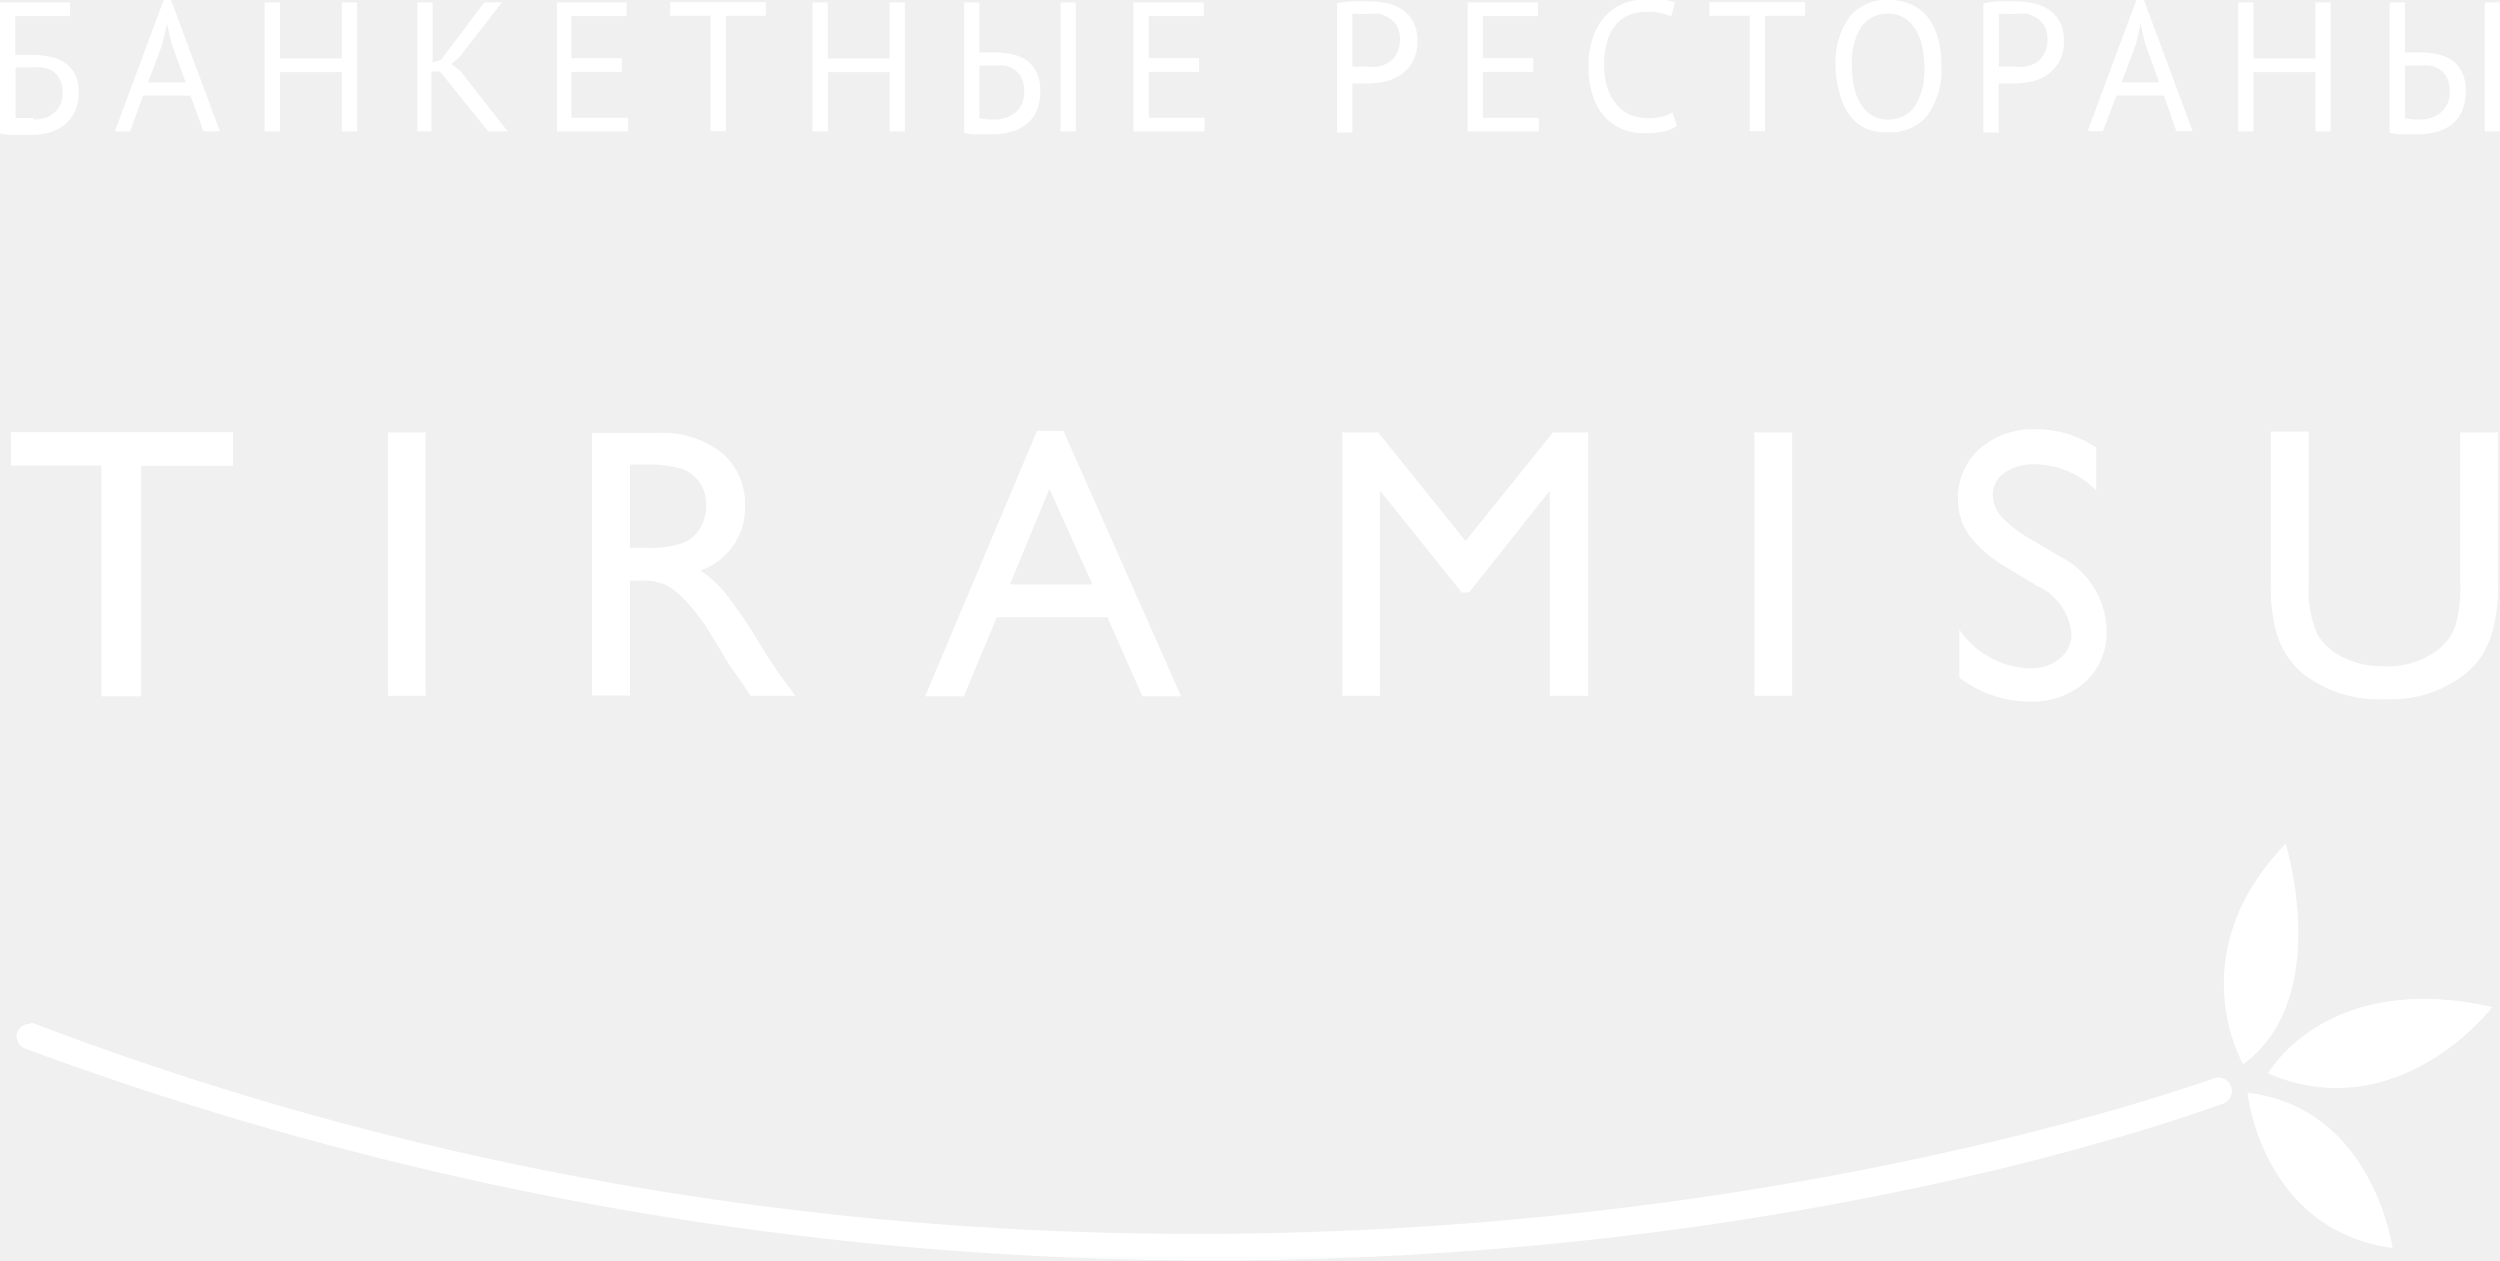
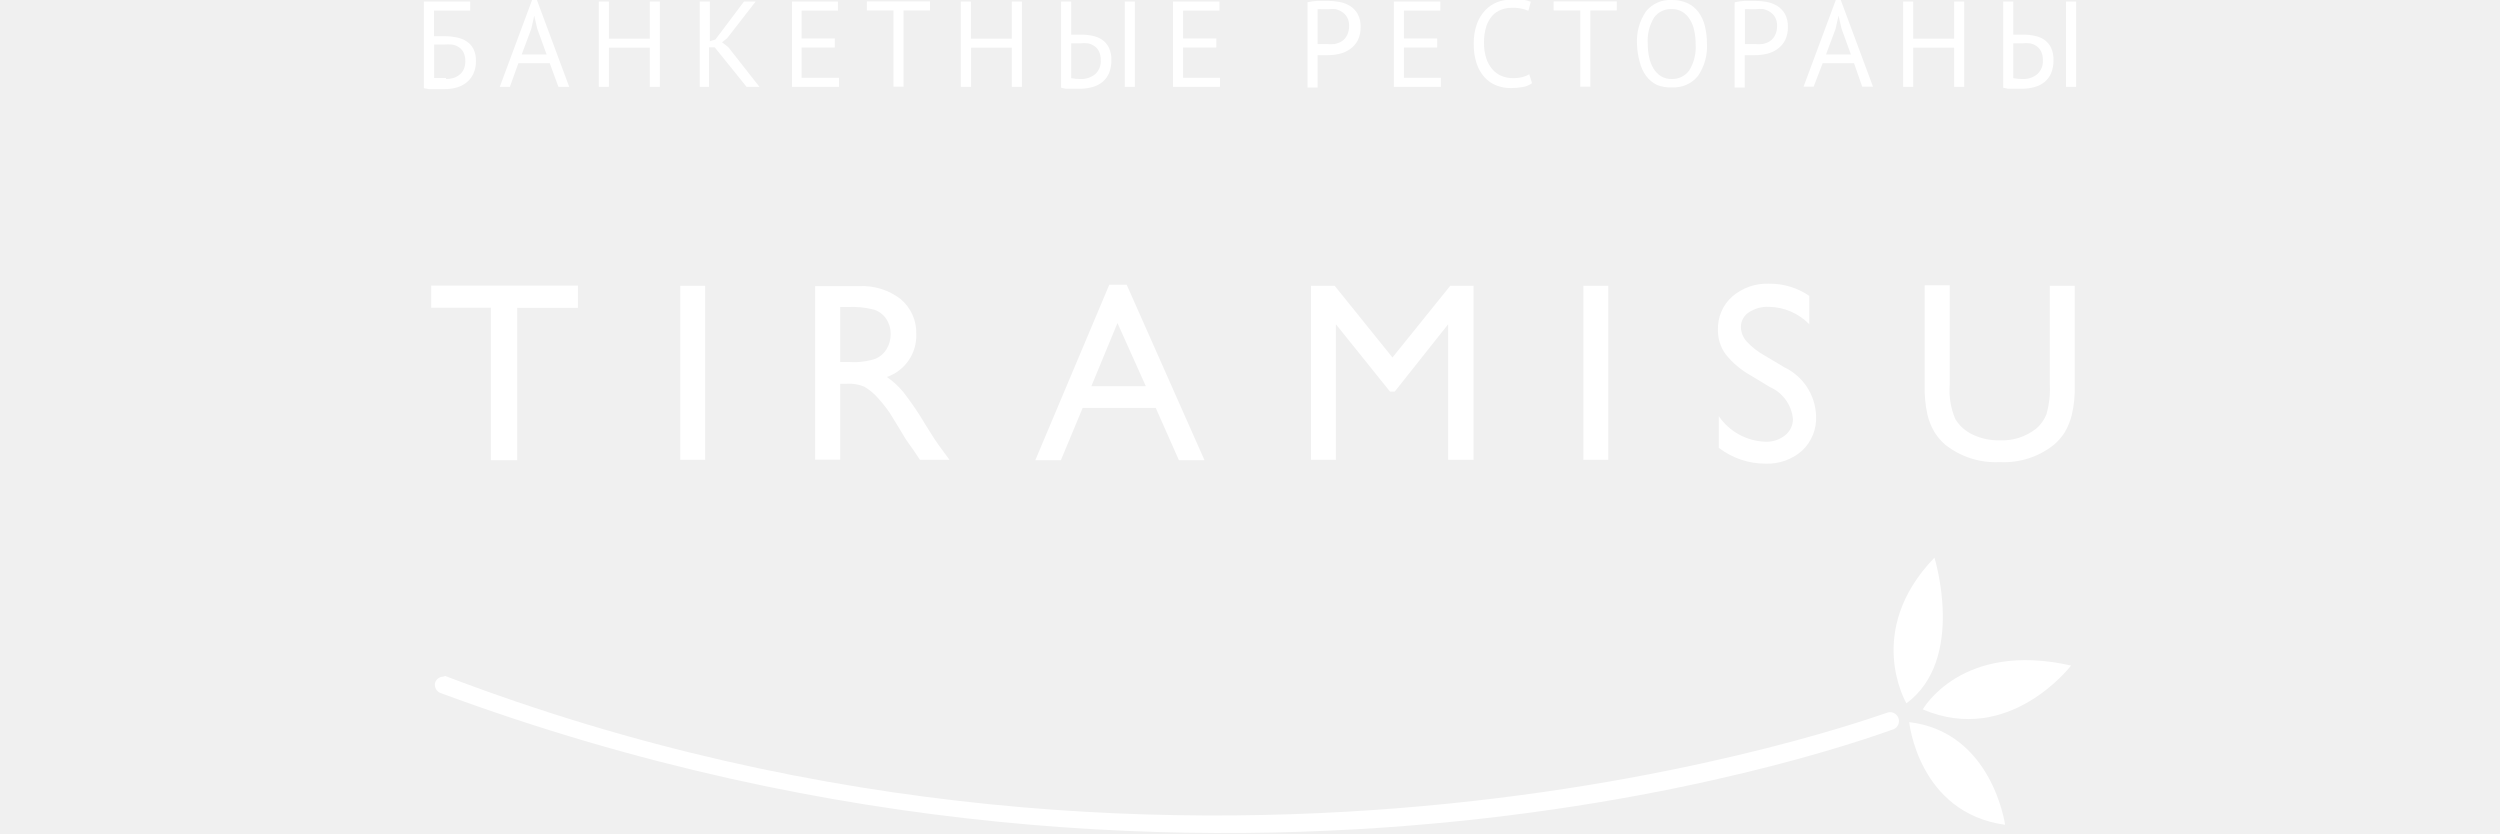
- <svg xmlns="http://www.w3.org/2000/svg" height="70px" id="Layer_1" data-name="Layer 1" viewBox="0 0 94.93 47.88">
+ <svg xmlns="http://www.w3.org/2000/svg" width="210" height="70px" id="Layer_1" data-name="Layer 1" viewBox="0 0 94.93 47.88">
  <defs>
    <style>
      .cls-1 {
        fill: #ffffff;
      }

      .cls-2 {
        fill: #ffffff;
      }
    </style>
  </defs>
  <g>
    <g>
      <g>
        <path class="cls-1" d="M188.49,167.61s0.53,5.21,5.51,5.9C194,173.51,193.27,168.18,188.49,167.61Z" transform="translate(-103.15 -126.12)" />
        <path class="cls-1" d="M188.33,166.53s-2.46-4.15,1.61-8.37C189.94,158.16,191.76,164,188.33,166.53Z" transform="translate(-103.15 -126.12)" />
        <path class="cls-1" d="M189.27,166.88s2.21-3.95,8.52-2.52C197.79,164.36,194.25,169,189.27,166.88Z" transform="translate(-103.15 -126.12)" />
      </g>
      <path class="cls-1" d="M104.26,165a0.49,0.49,0,0,0-.47.36,0.51,0.51,0,0,0,.35.59c45.17,16.7,83,2.19,83.36,2.1a0.49,0.49,0,0,0-.22-1c-0.38.09-39.26,14.58-82.9-2.09A0.34,0.34,0,0,0,104.26,165Z" transform="translate(-103.15 -126.12)" />
    </g>
    <g>
      <path class="cls-2" d="M103.59,142.53H112v1.28h-3.49v8.75H107V143.8h-3.43v-1.28Z" transform="translate(-103.15 -126.12)" />
      <path class="cls-2" d="M117.88,142.54h1.43v10h-1.43v-10Z" transform="translate(-103.15 -126.12)" />
      <path class="cls-2" d="M125.63,152.56v-10h2.51a3.62,3.62,0,0,1,2.41.75,2.52,2.52,0,0,1,.89,2,2.51,2.51,0,0,1-1.69,2.47,4.44,4.44,0,0,1,.94.86,17.43,17.43,0,0,1,1.29,1.9q0.52,0.85.84,1.28l0.53,0.72h-1.7l-0.44-.66-0.09-.12-0.28-.4-0.44-.73-0.48-.78a8.11,8.11,0,0,0-.81-1,3.17,3.17,0,0,0-.67-0.52,2.26,2.26,0,0,0-1-.16h-0.37v4.36h-1.44Zm1.87-8.8h-0.43v3.16h0.55a4,4,0,0,0,1.49-.19,1.39,1.39,0,0,0,.63-0.56,1.63,1.63,0,0,0,.23-0.86,1.52,1.52,0,0,0-.25-0.86,1.35,1.35,0,0,0-.71-0.54A5,5,0,0,0,127.5,143.76Z" transform="translate(-103.15 -126.12)" />
      <path class="cls-2" d="M142.53,142.48h1L148,152.56h-1.47l-1.33-3H141l-1.25,3h-1.47Zm2.1,5.83L143,144.68l-1.5,3.63h3.11Z" transform="translate(-103.15 -126.12)" />
      <path class="cls-2" d="M162.12,142.54h1.34v10H162v-7.79l-3.07,3.87h-0.27l-3.11-3.87v7.79h-1.43v-10h1.36l3.32,4.12Z" transform="translate(-103.15 -126.12)" />
      <path class="cls-2" d="M169.77,142.54h1.43v10h-1.43v-10Z" transform="translate(-103.15 -126.12)" />
      <path class="cls-2" d="M180.49,148.36l-1.09-.66a4.9,4.9,0,0,1-1.46-1.23,2.32,2.32,0,0,1-.44-1.39,2.46,2.46,0,0,1,.82-1.92,3.06,3.06,0,0,1,2.13-.74,4,4,0,0,1,2.3.7v1.63a3.31,3.31,0,0,0-2.33-1,1.93,1.93,0,0,0-1.15.32,1,1,0,0,0-.45.83,1.27,1.27,0,0,0,.33.84,4.19,4.19,0,0,0,1.07.83l1.09,0.65a3.21,3.21,0,0,1,1.83,2.79,2.56,2.56,0,0,1-.8,2,3,3,0,0,1-2.09.75,4.4,4.4,0,0,1-2.7-.91v-1.82a3.37,3.37,0,0,0,2.69,1.47,1.69,1.69,0,0,0,1.12-.37,1.18,1.18,0,0,0,.45-0.94A2.23,2.23,0,0,0,180.49,148.36Z" transform="translate(-103.15 -126.12)" />
      <path class="cls-2" d="M196.54,142.54H198v5.69a6.69,6.69,0,0,1-.17,1.74,3.82,3.82,0,0,1-.41,1,3.1,3.1,0,0,1-.61.7,4.59,4.59,0,0,1-3.11,1,4.65,4.65,0,0,1-3.14-1,3.25,3.25,0,0,1-.61-0.71,3.6,3.6,0,0,1-.41-1,7.08,7.08,0,0,1-.16-1.78v-5.67h1.44v5.69a4.22,4.22,0,0,0,.32,2,2.3,2.3,0,0,0,1,.89,3.4,3.4,0,0,0,1.55.33,3.15,3.15,0,0,0,2.08-.66,2.06,2.06,0,0,0,.61-0.85,5.18,5.18,0,0,0,.19-1.67v-5.69Z" transform="translate(-103.15 -126.12)" />
    </g>
    <g>
      <path class="cls-2" d="M103.15,126.21h2.66v0.52h-2.08v1.47l0.29,0,0.34,0a3.46,3.46,0,0,1,.68.07,1.63,1.63,0,0,1,.57.23,1.14,1.14,0,0,1,.39.44,1.5,1.5,0,0,1,.14.7,1.64,1.64,0,0,1-.15.72,1.39,1.39,0,0,1-.39.5,1.68,1.68,0,0,1-.57.29,2.45,2.45,0,0,1-.68.09h-0.27l-0.32,0-0.32,0-0.29-.05v-4.85Zm1.27,4.45a1.44,1.44,0,0,0,.43-0.06,1.06,1.06,0,0,0,.35-0.19,0.86,0.86,0,0,0,.24-0.31,1.05,1.05,0,0,0,.09-0.44,1.14,1.14,0,0,0-.1-0.52,0.8,0.8,0,0,0-.27-0.31,1,1,0,0,0-.39-0.15,2.7,2.7,0,0,0-.46,0H104l-0.15,0-0.11,0v1.92l0.13,0h0.56Z" transform="translate(-103.15 -126.12)" />
      <path class="cls-2" d="M110.38,129.75h-1.8l-0.49,1.36h-0.58l1.86-5h0.27l1.86,5h-0.62Zm-1.61-.5h1.43l-0.54-1.49-0.17-.74h0l-0.17.76Z" transform="translate(-103.15 -126.12)" />
      <path class="cls-2" d="M116.13,128.86h-2.35v2.25H113.2v-4.9h0.58v2.13h2.35v-2.13h0.58v4.9h-0.58v-2.25Z" transform="translate(-103.15 -126.12)" />
      <path class="cls-2" d="M119.86,128.84h-0.33v2.27H119v-4.9h0.58v2.28l0.32-.1,1.64-2.18h0.67l-1.64,2.11-0.29.23,0.36,0.28,1.79,2.28h-0.74Z" transform="translate(-103.15 -126.12)" />
      <path class="cls-2" d="M124.27,126.21h2.67v0.52h-2.09v1.6h1.91v0.52h-1.91v1.74H127v0.52h-2.7v-4.9Z" transform="translate(-103.15 -126.12)" />
      <path class="cls-2" d="M132.24,126.72h-1.53v4.38h-0.58v-4.38H128.6v-0.52h3.63v0.52Z" transform="translate(-103.15 -126.12)" />
      <path class="cls-2" d="M136.94,128.86h-2.35v2.25H134v-4.9h0.58v2.13h2.35v-2.13h0.58v4.9h-0.58v-2.25Z" transform="translate(-103.15 -126.12)" />
      <path class="cls-2" d="M139.76,126.21h0.58v1.9l0.11,0,0.15,0h0.34a3,3,0,0,1,.64.07,1.5,1.5,0,0,1,.55.23,1.2,1.2,0,0,1,.38.45,1.59,1.59,0,0,1,.14.72,1.86,1.86,0,0,1-.13.73,1.32,1.32,0,0,1-.37.51,1.59,1.59,0,0,1-.58.3,2.65,2.65,0,0,1-.74.1h-0.5l-0.29,0-0.28-.06v-4.85Zm1.12,4.45a1.26,1.26,0,0,0,.83-0.27,1,1,0,0,0,.33-0.82,1.09,1.09,0,0,0-.1-0.49,0.81,0.81,0,0,0-.26-0.31,1,1,0,0,0-.38-0.16,2.24,2.24,0,0,0-.45,0l-0.28,0-0.23,0v2A2.62,2.62,0,0,0,140.88,130.66Zm2.49-4.45H144v4.9h-0.58v-4.9Z" transform="translate(-103.15 -126.12)" />
      <path class="cls-2" d="M146.19,126.21h2.67v0.52h-2.09v1.6h1.91v0.52h-1.91v1.74h2.12v0.52h-2.7v-4.9Z" transform="translate(-103.15 -126.12)" />
      <path class="cls-2" d="M153.92,126.25a3.41,3.41,0,0,1,.57-0.08l0.61,0a3.6,3.6,0,0,1,.65.06,1.79,1.79,0,0,1,.61.23,1.31,1.31,0,0,1,.44.46,1.47,1.47,0,0,1,.17.75,1.62,1.62,0,0,1-.16.76,1.43,1.43,0,0,1-.43.5,1.72,1.72,0,0,1-.61.28,3,3,0,0,1-.71.08H154.5v1.86h-0.58v-4.85Zm1.2,0.4h-0.35a1.16,1.16,0,0,0-.27,0v2l0.11,0H155a2.47,2.47,0,0,0,.47,0,1.23,1.23,0,0,0,.42-0.16,0.88,0.88,0,0,0,.3-0.34,1.19,1.19,0,0,0,.12-0.55,1,1,0,0,0-.11-0.48,0.87,0.87,0,0,0-.29-0.31,1.22,1.22,0,0,0-.4-0.17A2.12,2.12,0,0,0,155.11,126.65Z" transform="translate(-103.15 -126.12)" />
      <path class="cls-2" d="M158.88,126.21h2.67v0.52h-2.09v1.6h1.91v0.52h-1.91v1.74h2.12v0.52h-2.7v-4.9Z" transform="translate(-103.15 -126.12)" />
      <path class="cls-2" d="M166.82,130.9a1.27,1.27,0,0,1-.53.22,3.57,3.57,0,0,1-.69.06,2.24,2.24,0,0,1-.83-0.15,1.81,1.81,0,0,1-.67-0.46,2.21,2.21,0,0,1-.46-0.79,3.46,3.46,0,0,1-.17-1.14,3.26,3.26,0,0,1,.19-1.17,2.24,2.24,0,0,1,.49-0.78,1.89,1.89,0,0,1,.68-0.45,2.21,2.21,0,0,1,.77-0.14,4.23,4.23,0,0,1,.69,0,2.17,2.17,0,0,1,.46.12l-0.14.52a2.19,2.19,0,0,0-1-.17,1.59,1.59,0,0,0-.57.11,1.3,1.3,0,0,0-.5.34,1.76,1.76,0,0,0-.35.62,3,3,0,0,0-.13.95,2.79,2.79,0,0,0,.13.88,1.82,1.82,0,0,0,.35.63,1.41,1.41,0,0,0,.52.38,1.65,1.65,0,0,0,.65.13,2.12,2.12,0,0,0,.55-0.06,1.52,1.52,0,0,0,.4-0.16Z" transform="translate(-103.15 -126.12)" />
      <path class="cls-2" d="M171.7,126.72h-1.53v4.38h-0.58v-4.38h-1.53v-0.52h3.63v0.52Z" transform="translate(-103.15 -126.12)" />
      <path class="cls-2" d="M172.85,128.65a3,3,0,0,1,.52-1.88,1.77,1.77,0,0,1,1.48-.65,2.05,2.05,0,0,1,.9.18,1.68,1.68,0,0,1,.63.51,2.27,2.27,0,0,1,.37.8,4.21,4.21,0,0,1,.12,1,3,3,0,0,1-.52,1.88,1.79,1.79,0,0,1-1.49.65A2,2,0,0,1,174,131a1.69,1.69,0,0,1-.62-0.51,2.23,2.23,0,0,1-.37-0.8A4.21,4.21,0,0,1,172.85,128.65Zm0.62,0a3.56,3.56,0,0,0,.08.77,2.1,2.1,0,0,0,.25.64,1.33,1.33,0,0,0,.43.44,1.15,1.15,0,0,0,.62.16,1.21,1.21,0,0,0,1-.49,2.54,2.54,0,0,0,.37-1.52,3.56,3.56,0,0,0-.08-0.77,2,2,0,0,0-.25-0.64,1.35,1.35,0,0,0-.43-0.44,1.16,1.16,0,0,0-.63-0.16,1.19,1.19,0,0,0-1,.49A2.55,2.55,0,0,0,173.47,128.65Z" transform="translate(-103.15 -126.12)" />
      <path class="cls-2" d="M178.47,126.25a3.41,3.41,0,0,1,.57-0.08l0.61,0a3.6,3.6,0,0,1,.65.06,1.79,1.79,0,0,1,.61.23,1.31,1.31,0,0,1,.44.46,1.47,1.47,0,0,1,.17.75,1.62,1.62,0,0,1-.16.76,1.43,1.43,0,0,1-.43.5,1.72,1.72,0,0,1-.61.28,3,3,0,0,1-.71.08h-0.57v1.86h-0.58v-4.85Zm1.2,0.4h-0.35a1.16,1.16,0,0,0-.27,0v2l0.11,0h0.43a2.47,2.47,0,0,0,.47,0,1.23,1.23,0,0,0,.42-0.16,0.88,0.88,0,0,0,.3-0.34,1.18,1.18,0,0,0,.12-0.55,1,1,0,0,0-.11-0.48,0.87,0.87,0,0,0-.29-0.31,1.22,1.22,0,0,0-.4-0.17A2.12,2.12,0,0,0,179.67,126.65Z" transform="translate(-103.15 -126.12)" />
      <path class="cls-2" d="M185.32,129.75h-1.8L183,131.1h-0.58l1.86-5h0.27l1.86,5h-0.62Zm-1.61-.5h1.43l-0.54-1.49-0.17-.74h0l-0.17.76Z" transform="translate(-103.15 -126.12)" />
      <path class="cls-2" d="M191.07,128.86h-2.35v2.25h-0.58v-4.9h0.58v2.13h2.35v-2.13h0.58v4.9h-0.58v-2.25Z" transform="translate(-103.15 -126.12)" />
      <path class="cls-2" d="M193.89,126.21h0.58v1.9l0.11,0,0.15,0h0.34a3,3,0,0,1,.64.07,1.49,1.49,0,0,1,.55.23,1.2,1.2,0,0,1,.38.45,1.59,1.59,0,0,1,.14.72,1.86,1.86,0,0,1-.13.73,1.32,1.32,0,0,1-.37.51,1.59,1.59,0,0,1-.58.3,2.65,2.65,0,0,1-.74.1h-0.5l-0.29,0-0.28-.06v-4.85Zm1.12,4.45a1.26,1.26,0,0,0,.83-0.27,1,1,0,0,0,.33-0.82,1.09,1.09,0,0,0-.1-0.49,0.81,0.81,0,0,0-.26-0.31,1,1,0,0,0-.38-0.16,2.24,2.24,0,0,0-.45,0l-0.28,0-0.23,0v2A2.62,2.62,0,0,0,195,130.66Zm2.49-4.45h0.58v4.9H197.5v-4.9Z" transform="translate(-103.15 -126.12)" />
    </g>
  </g>
</svg>
